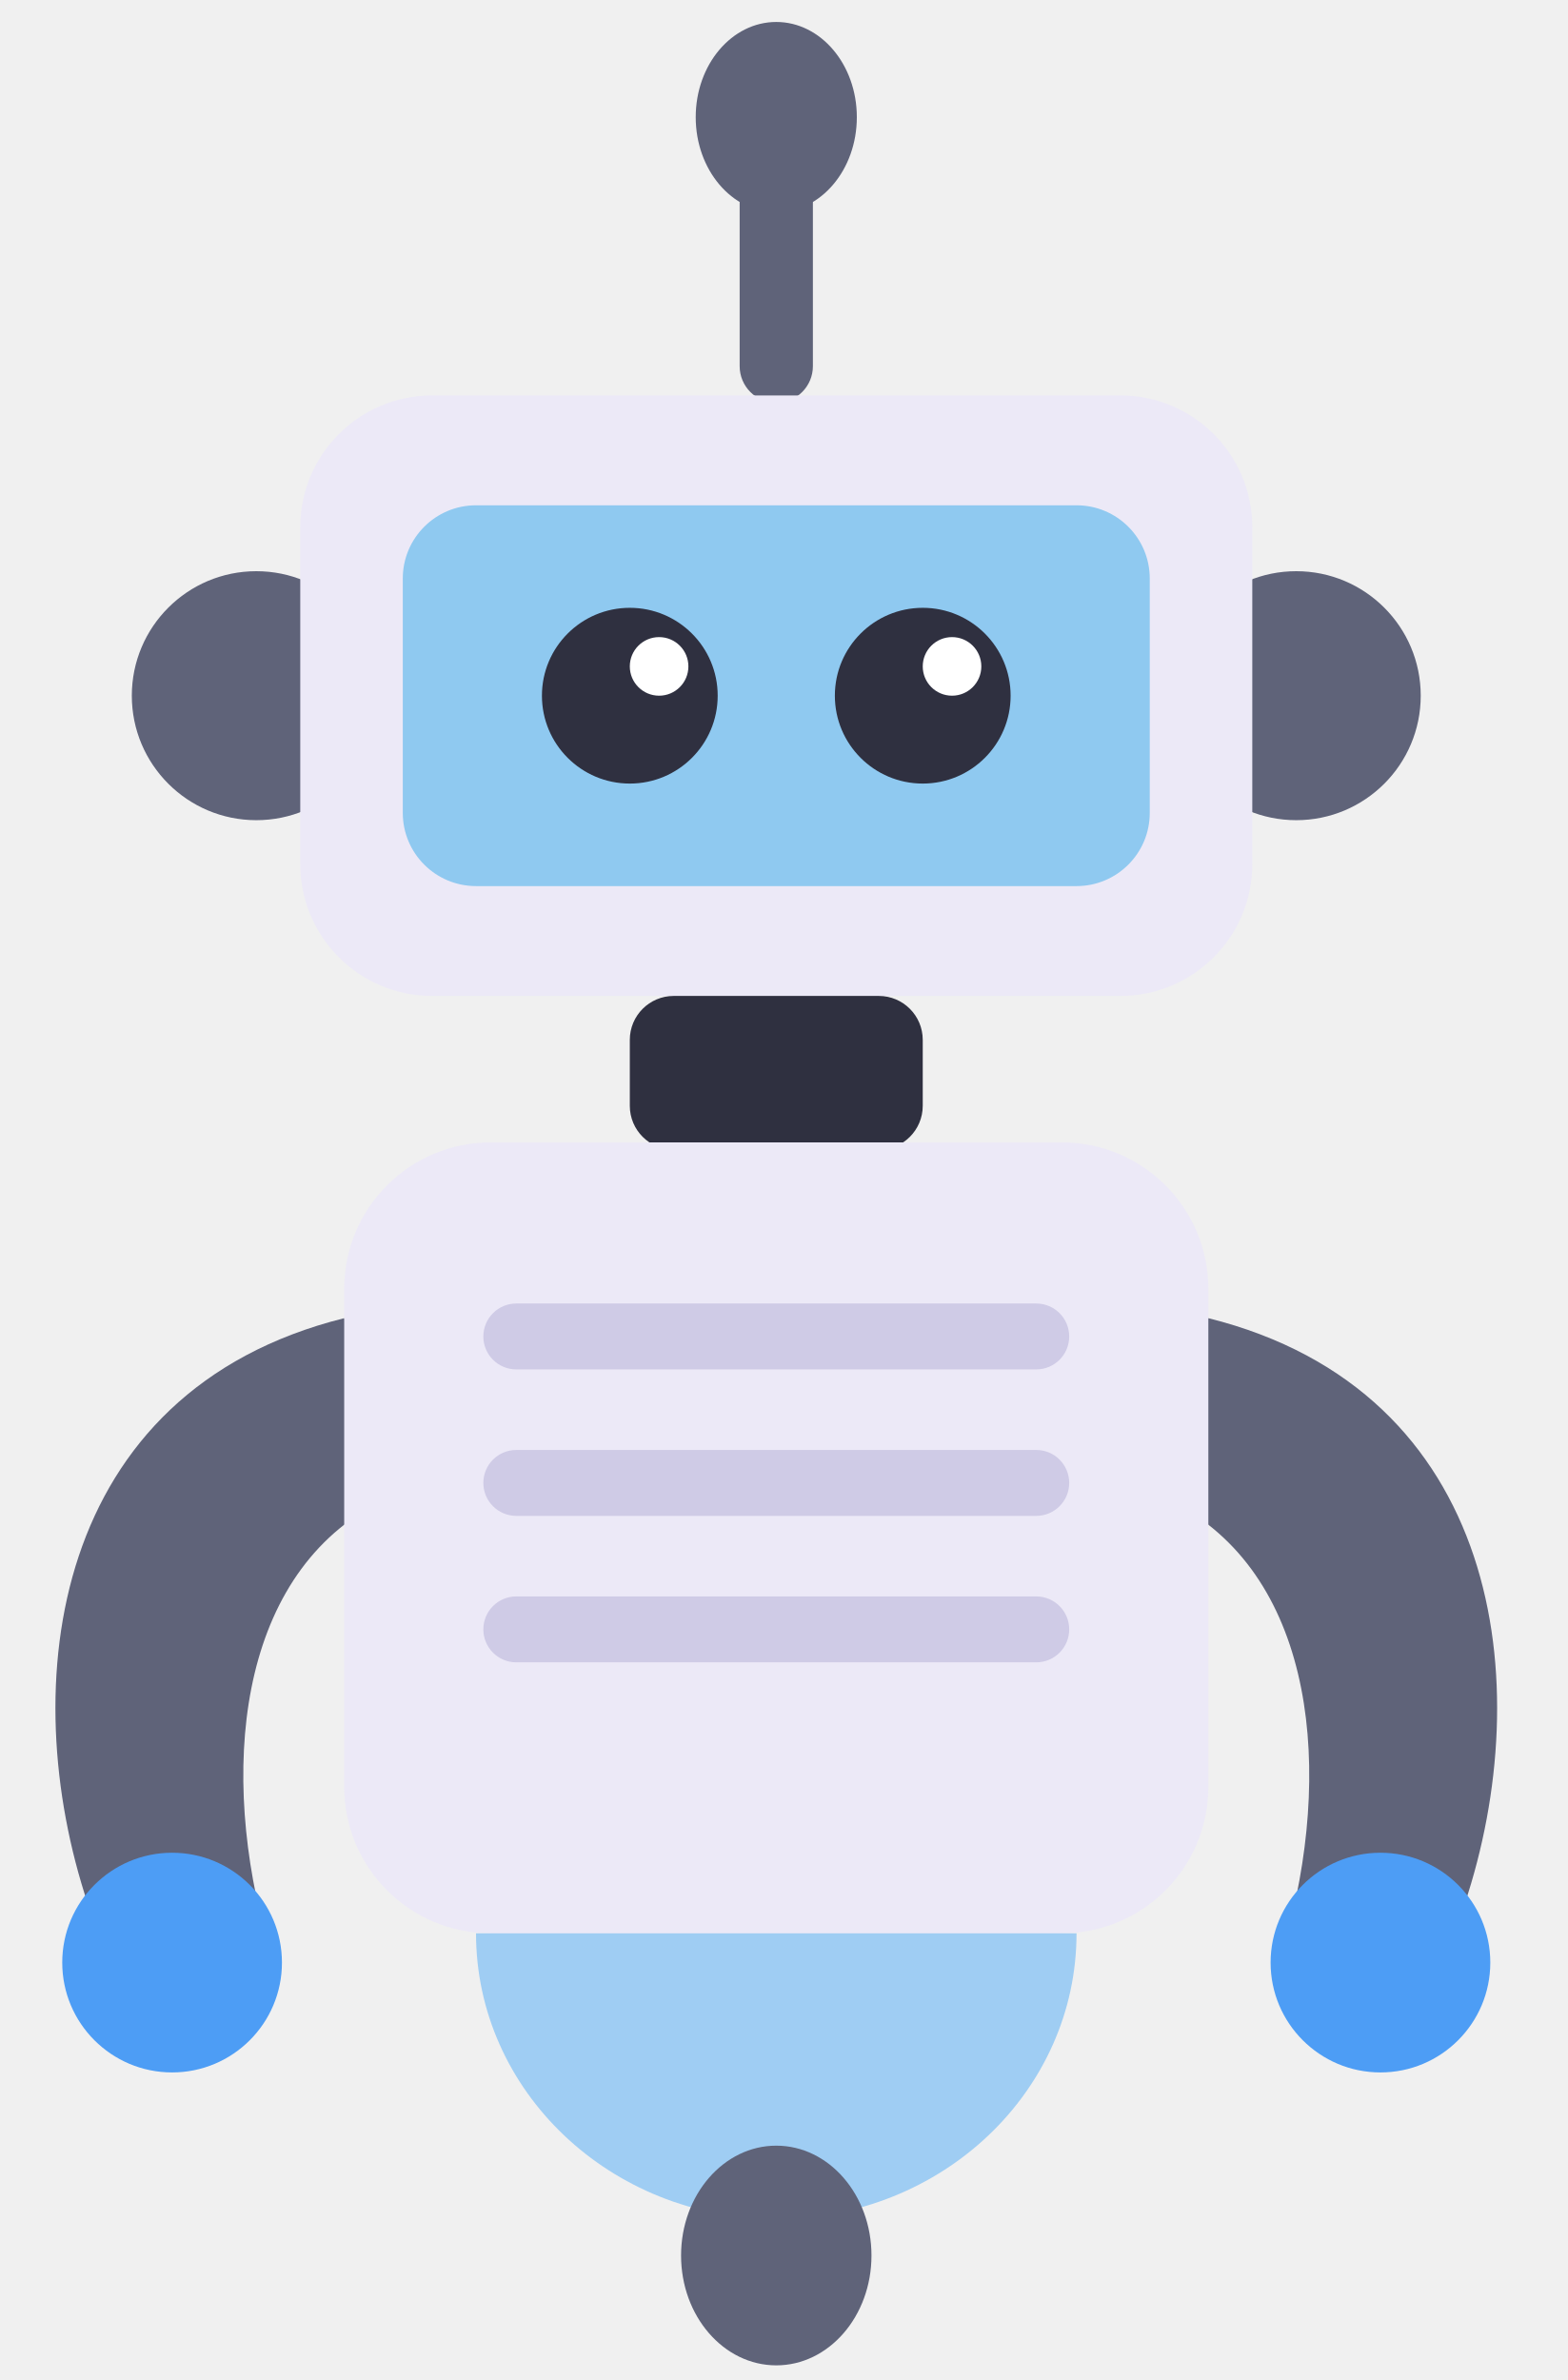
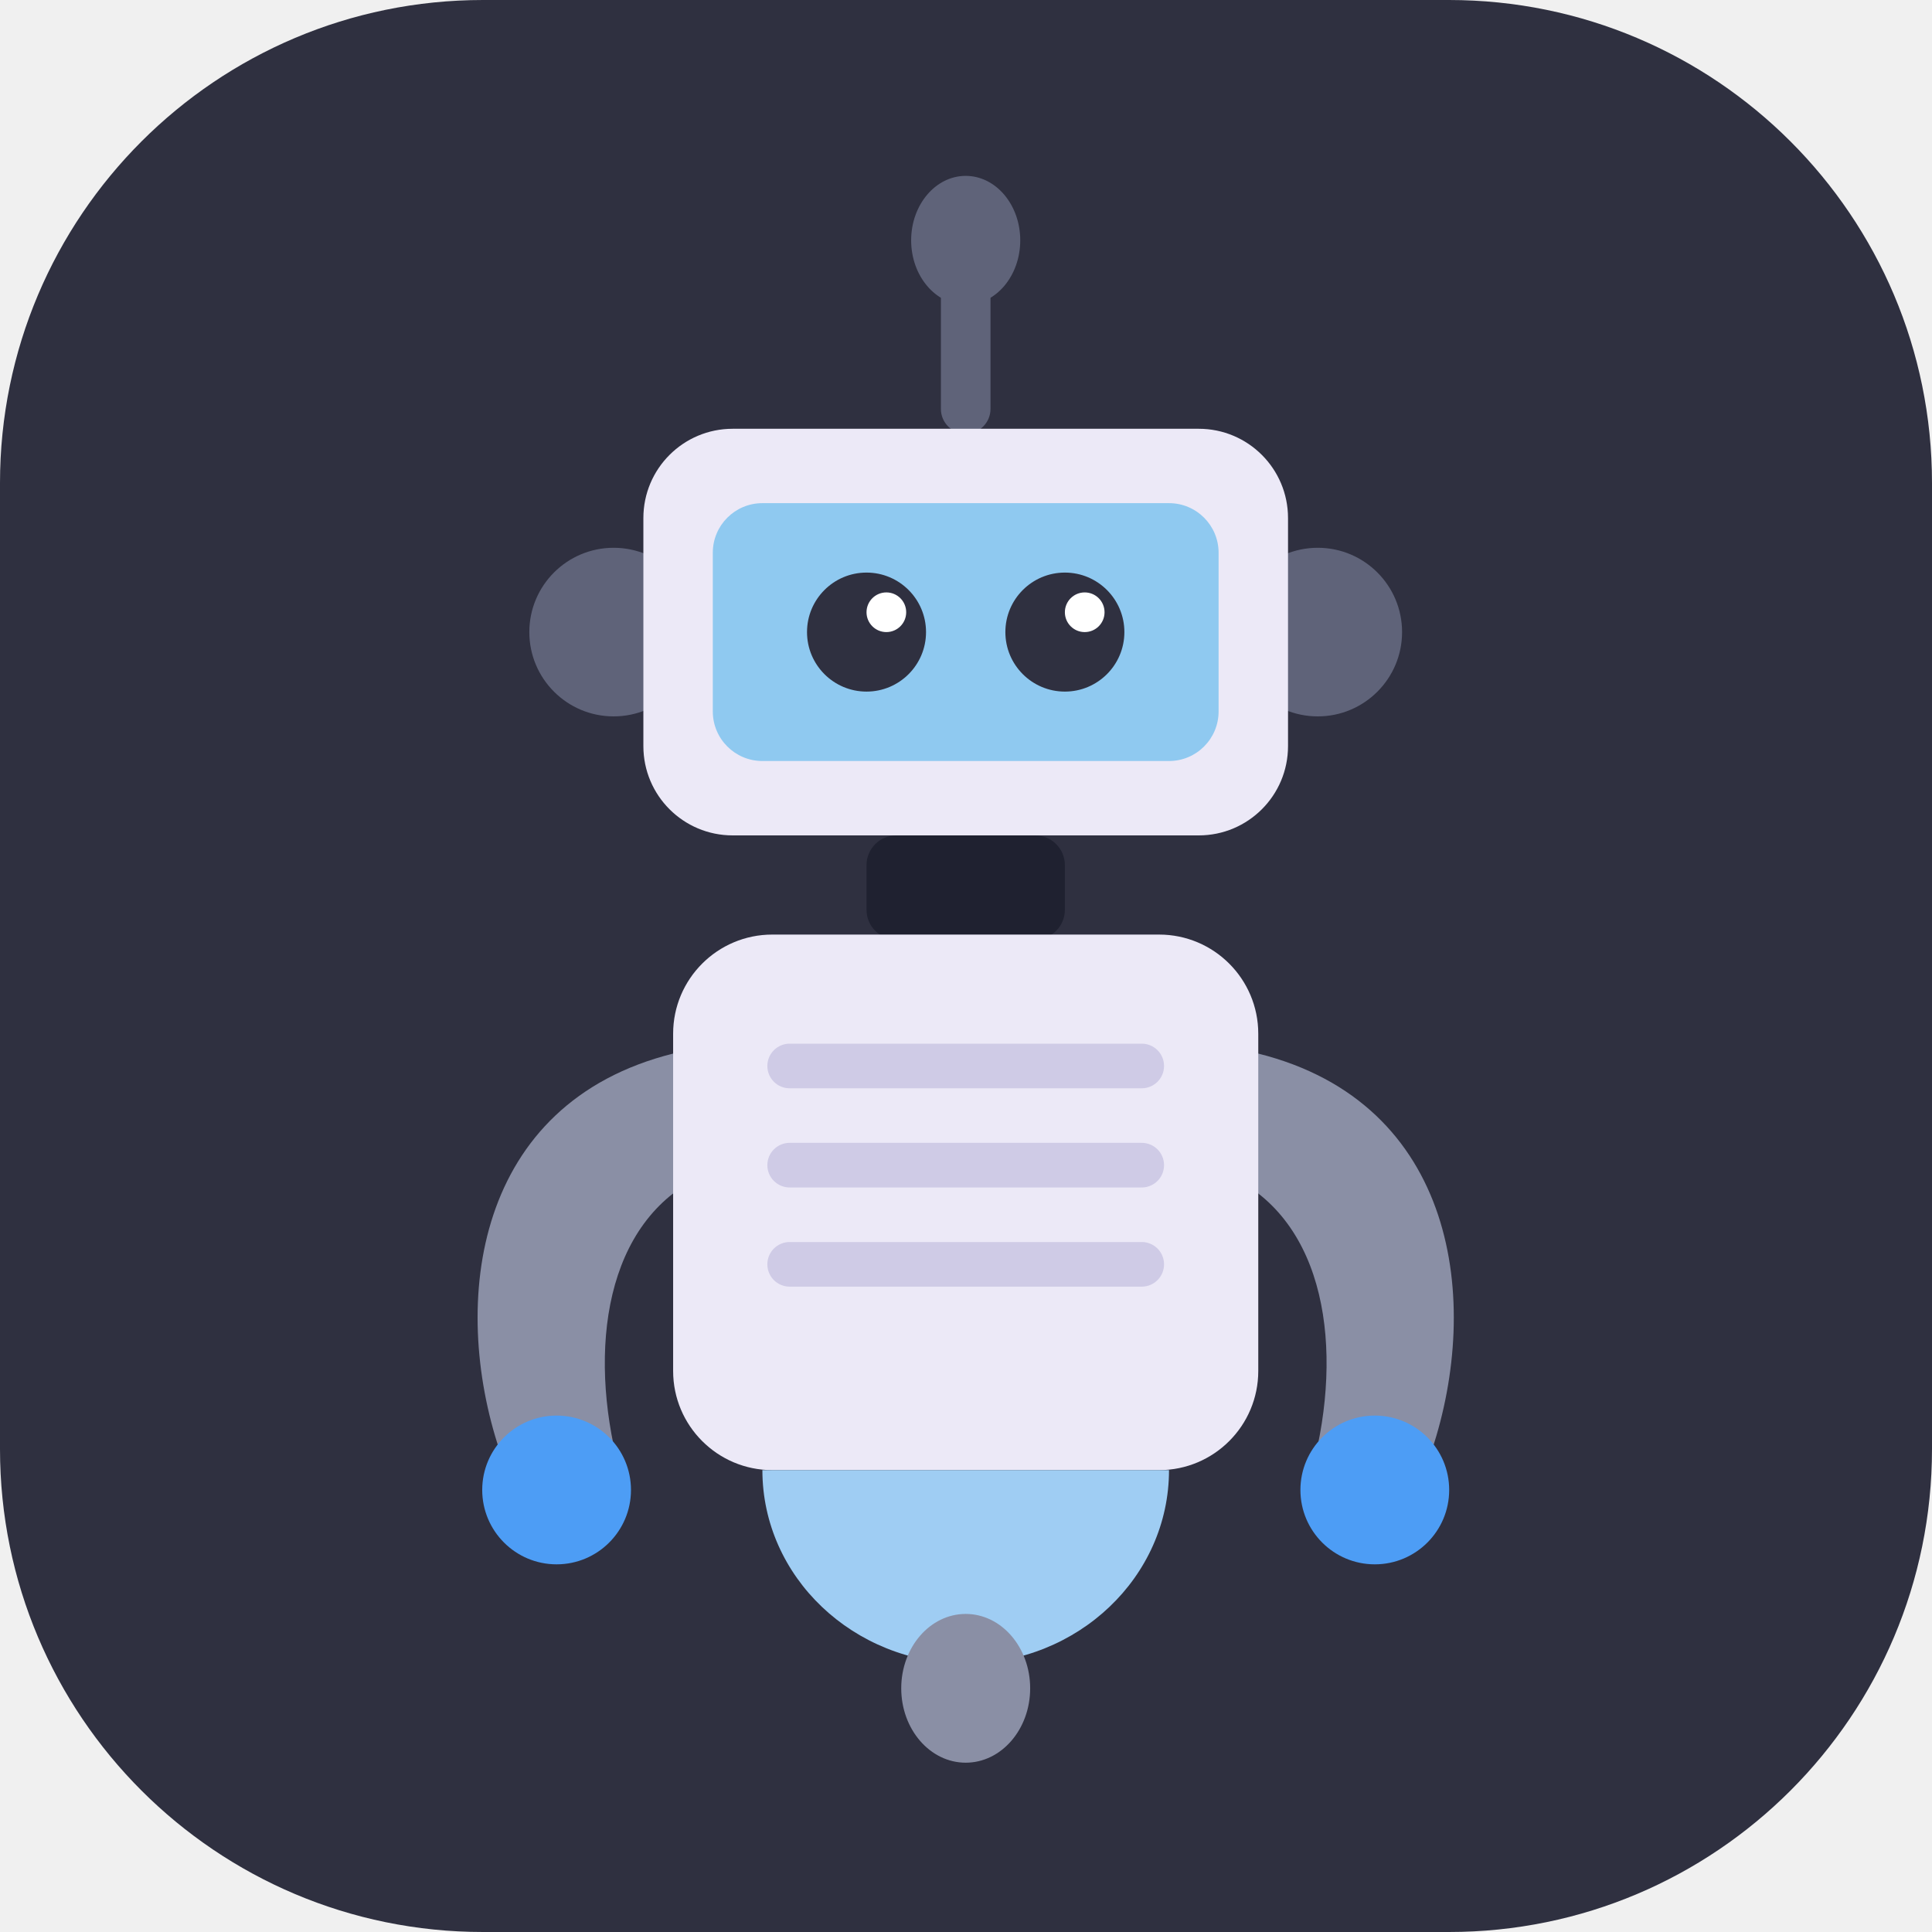
- <svg xmlns="http://www.w3.org/2000/svg" viewBox="236 140 428 650">
-   <rect x="438" y="180" width="20" height="70" rx="10" fill="#5f6379" />
-   <ellipse cx="448" cy="172" rx="22" ry="26" fill="#5f6379" />
-   <circle cx="306" cy="330" r="34" fill="#5f6379" />
-   <circle cx="590" cy="330" r="34" fill="#5f6379" />
-   <rect x="318" y="248" width="260" height="164" rx="36" fill="#ece9f7" />
-   <rect x="346" y="278" width="204" height="104" rx="20" fill="#8fc9f0" />
-   <circle cx="408" cy="330" r="24" fill="#2f3040" />
-   <circle cx="488" cy="330" r="24" fill="#2f3040" />
-   <circle cx="416" cy="322" r="8" fill="#ffffff" />
-   <circle cx="496" cy="322" r="8" fill="#ffffff" />
-   <rect x="408" y="412" width="80" height="42" rx="12" fill="#2f3040" />
-   <path d="M330 500 C 250 520 240 600 260 660 C 268 682 300 682 306 658 C 296 610 306 560 350 546 Z" fill="#5f6379" />
-   <path d="M566 500 C 646 520 656 600 636 660 C 628 682 596 682 590 658 C 600 610 590 560 546 546 Z" fill="#5f6379" />
-   <circle cx="283" cy="676" r="30" fill="#4d9df5" />
-   <circle cx="613" cy="676" r="30" fill="#4d9df5" />
-   <rect x="330" y="452" width="236" height="216" rx="40" fill="#ece9f7" />
-   <rect x="368" y="496" width="160" height="18" rx="9" fill="#cfcbe6" />
-   <rect x="368" y="536" width="160" height="18" rx="9" fill="#cfcbe6" />
-   <rect x="368" y="576" width="160" height="18" rx="9" fill="#cfcbe6" />
-   <path d="M366 668 A 82 78 0 0 0 530 668 Z" fill="#9fcdf3" />
-   <ellipse cx="448" cy="756" rx="26" ry="30" fill="#5f6379" />
+ <svg xmlns="http://www.w3.org/2000/svg" viewBox="0 0 36 36">
+   <rect width="36" height="36" rx="9" fill="#2f3040" />
+   <g transform="translate(8.2,3) scale(0.0462) translate(-236,-140)">
+     <rect x="438" y="180" width="20" height="70" rx="10" fill="#5f6379" />
+     <ellipse cx="448" cy="172" rx="22" ry="26" fill="#5f6379" />
+     <circle cx="306" cy="330" r="34" fill="#5f6379" />
+     <circle cx="590" cy="330" r="34" fill="#5f6379" />
+     <rect x="318" y="248" width="260" height="164" rx="36" fill="#ece9f7" />
+     <rect x="346" y="278" width="204" height="104" rx="20" fill="#8fc9f0" />
+     <circle cx="408" cy="330" r="24" fill="#2f3040" />
+     <circle cx="488" cy="330" r="24" fill="#2f3040" />
+     <circle cx="416" cy="322" r="8" fill="#ffffff" />
+     <circle cx="496" cy="322" r="8" fill="#ffffff" />
+     <rect x="408" y="412" width="80" height="42" rx="12" fill="#1f2130" />
+     <path d="M330 500 C 250 520 240 600 260 660 C 268 682 300 682 306 658 C 296 610 306 560 350 546 Z" fill="#8a8fa5" />
+     <path d="M566 500 C 646 520 656 600 636 660 C 628 682 596 682 590 658 C 600 610 590 560 546 546 Z" fill="#8a8fa5" />
+     <circle cx="283" cy="676" r="30" fill="#4d9df5" />
+     <circle cx="613" cy="676" r="30" fill="#4d9df5" />
+     <rect x="330" y="452" width="236" height="216" rx="40" fill="#ece9f7" />
+     <rect x="368" y="496" width="160" height="18" rx="9" fill="#cfcbe6" />
+     <rect x="368" y="536" width="160" height="18" rx="9" fill="#cfcbe6" />
+     <rect x="368" y="576" width="160" height="18" rx="9" fill="#cfcbe6" />
+     <path d="M366 668 A 82 78 0 0 0 530 668 Z" fill="#9fcdf3" />
+     <ellipse cx="448" cy="756" rx="26" ry="30" fill="#8a8fa5" />
+   </g>
</svg>
